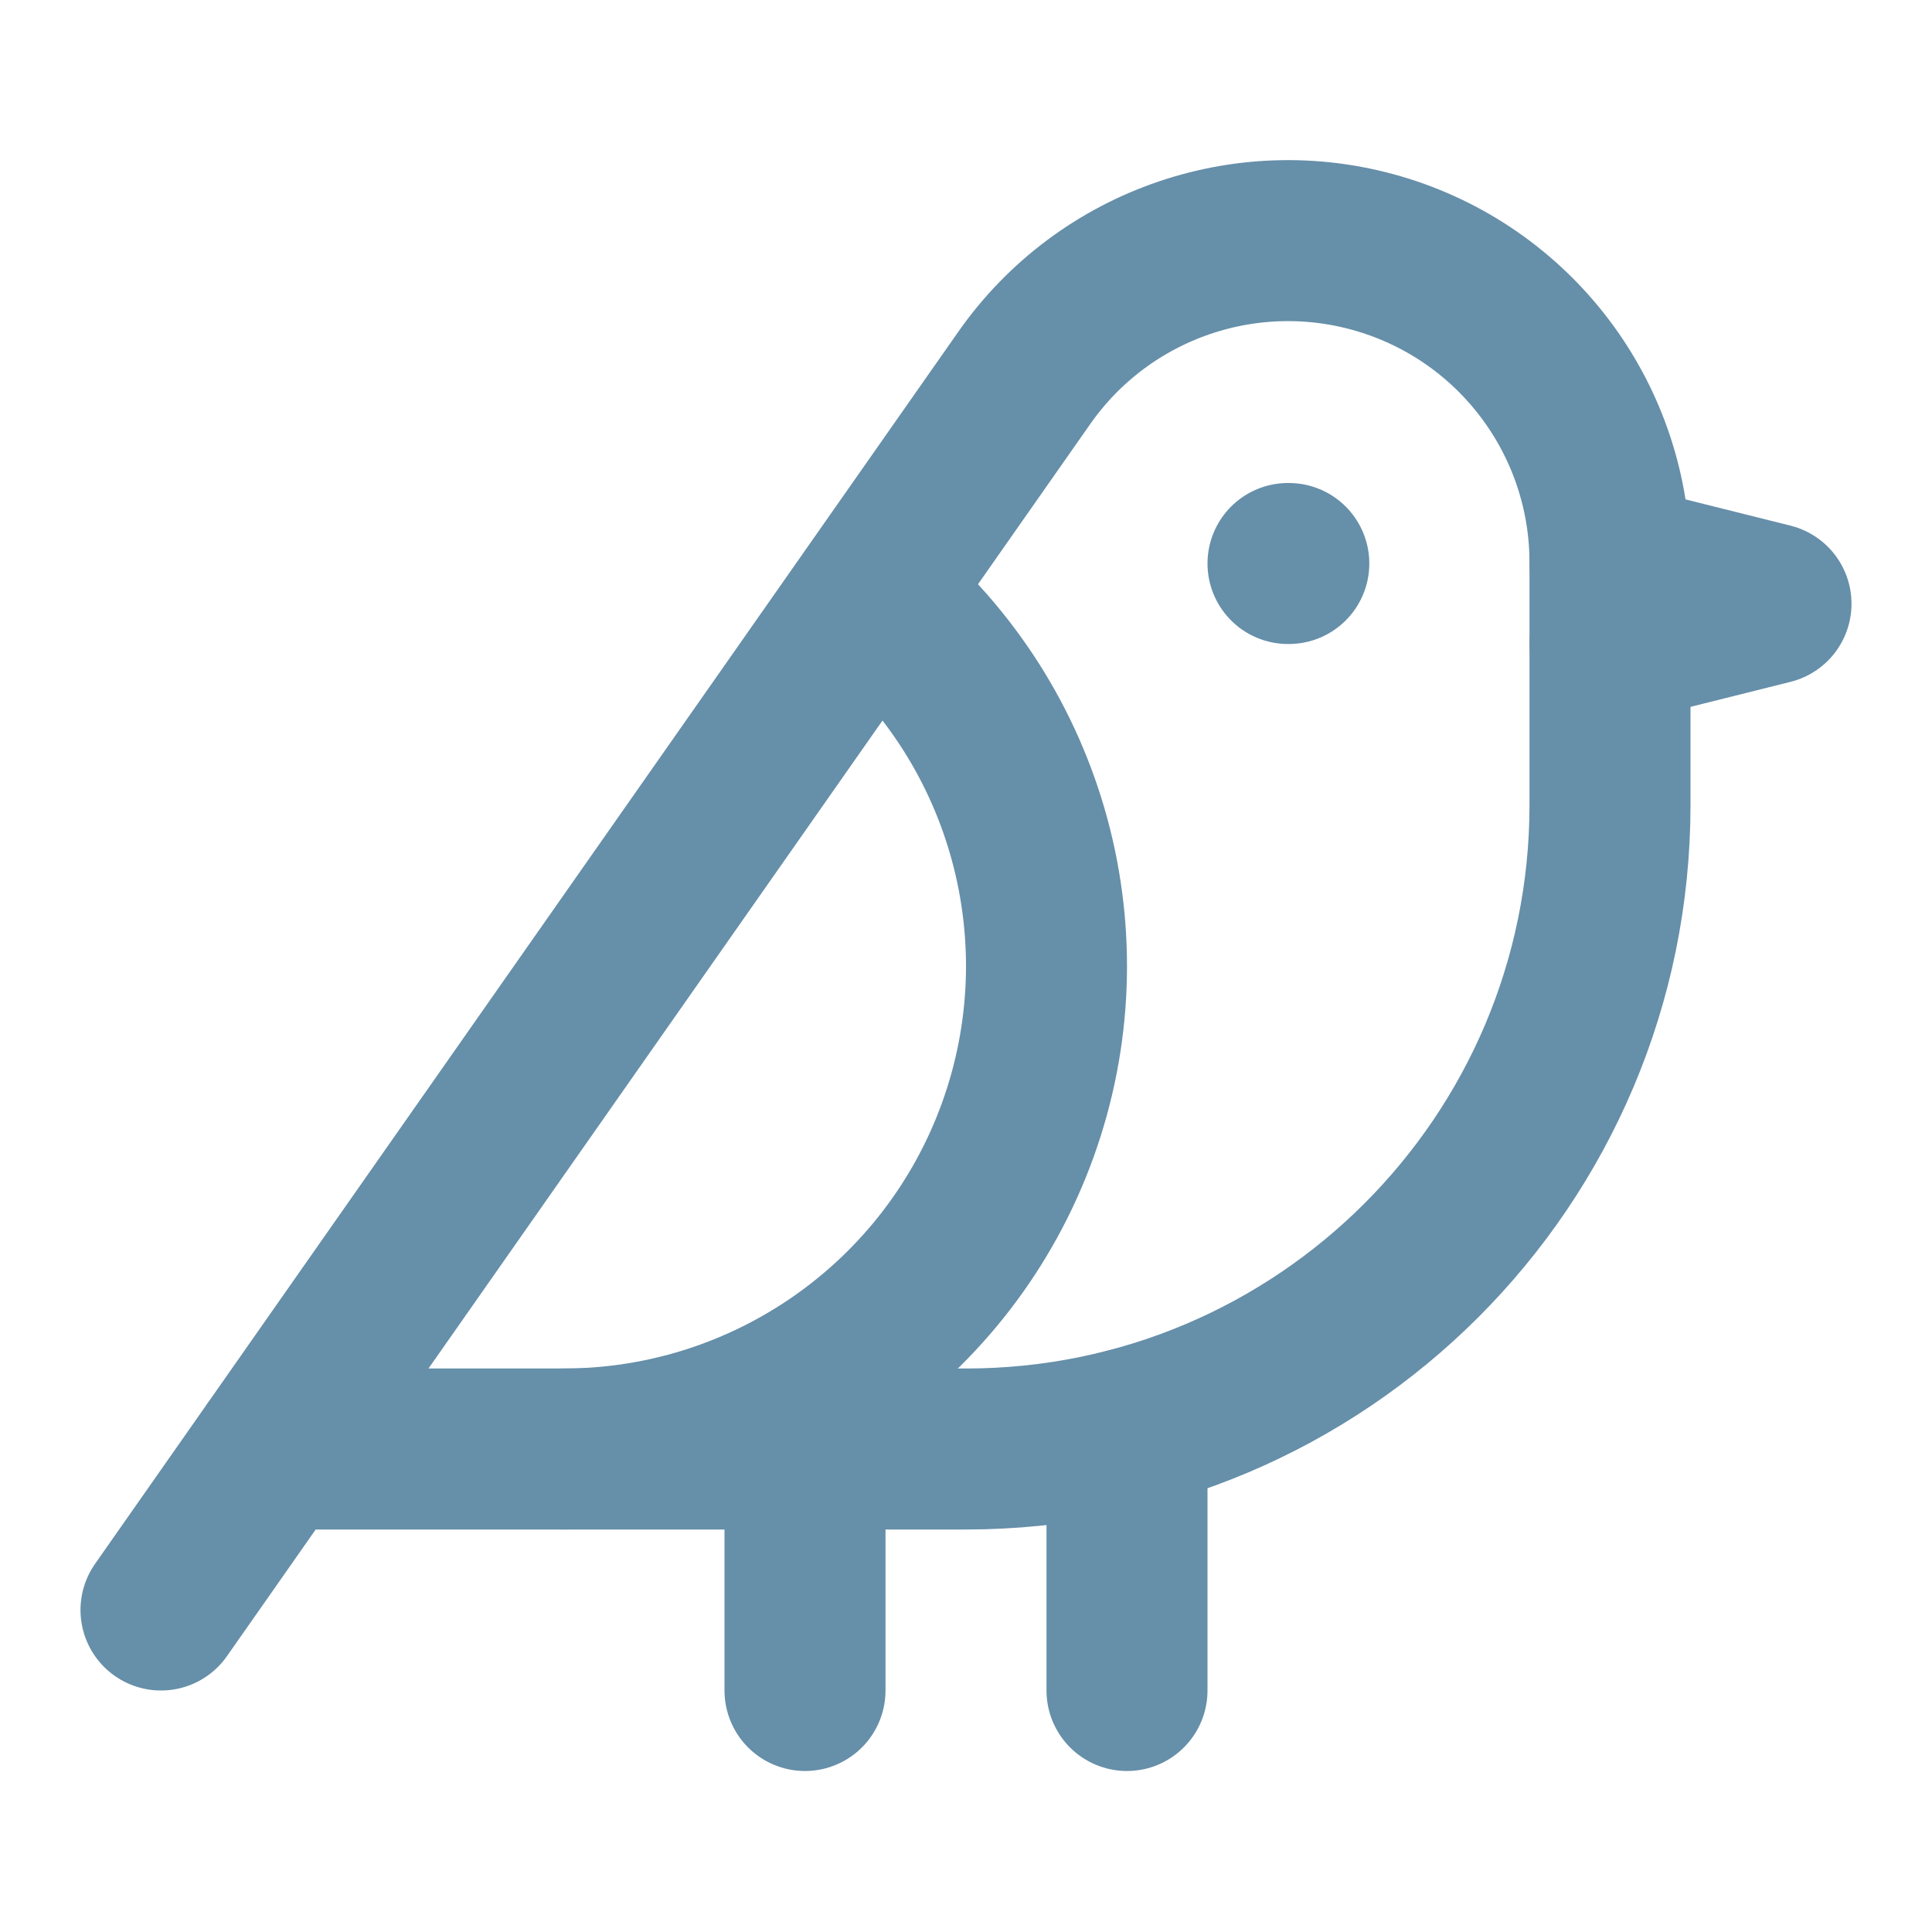
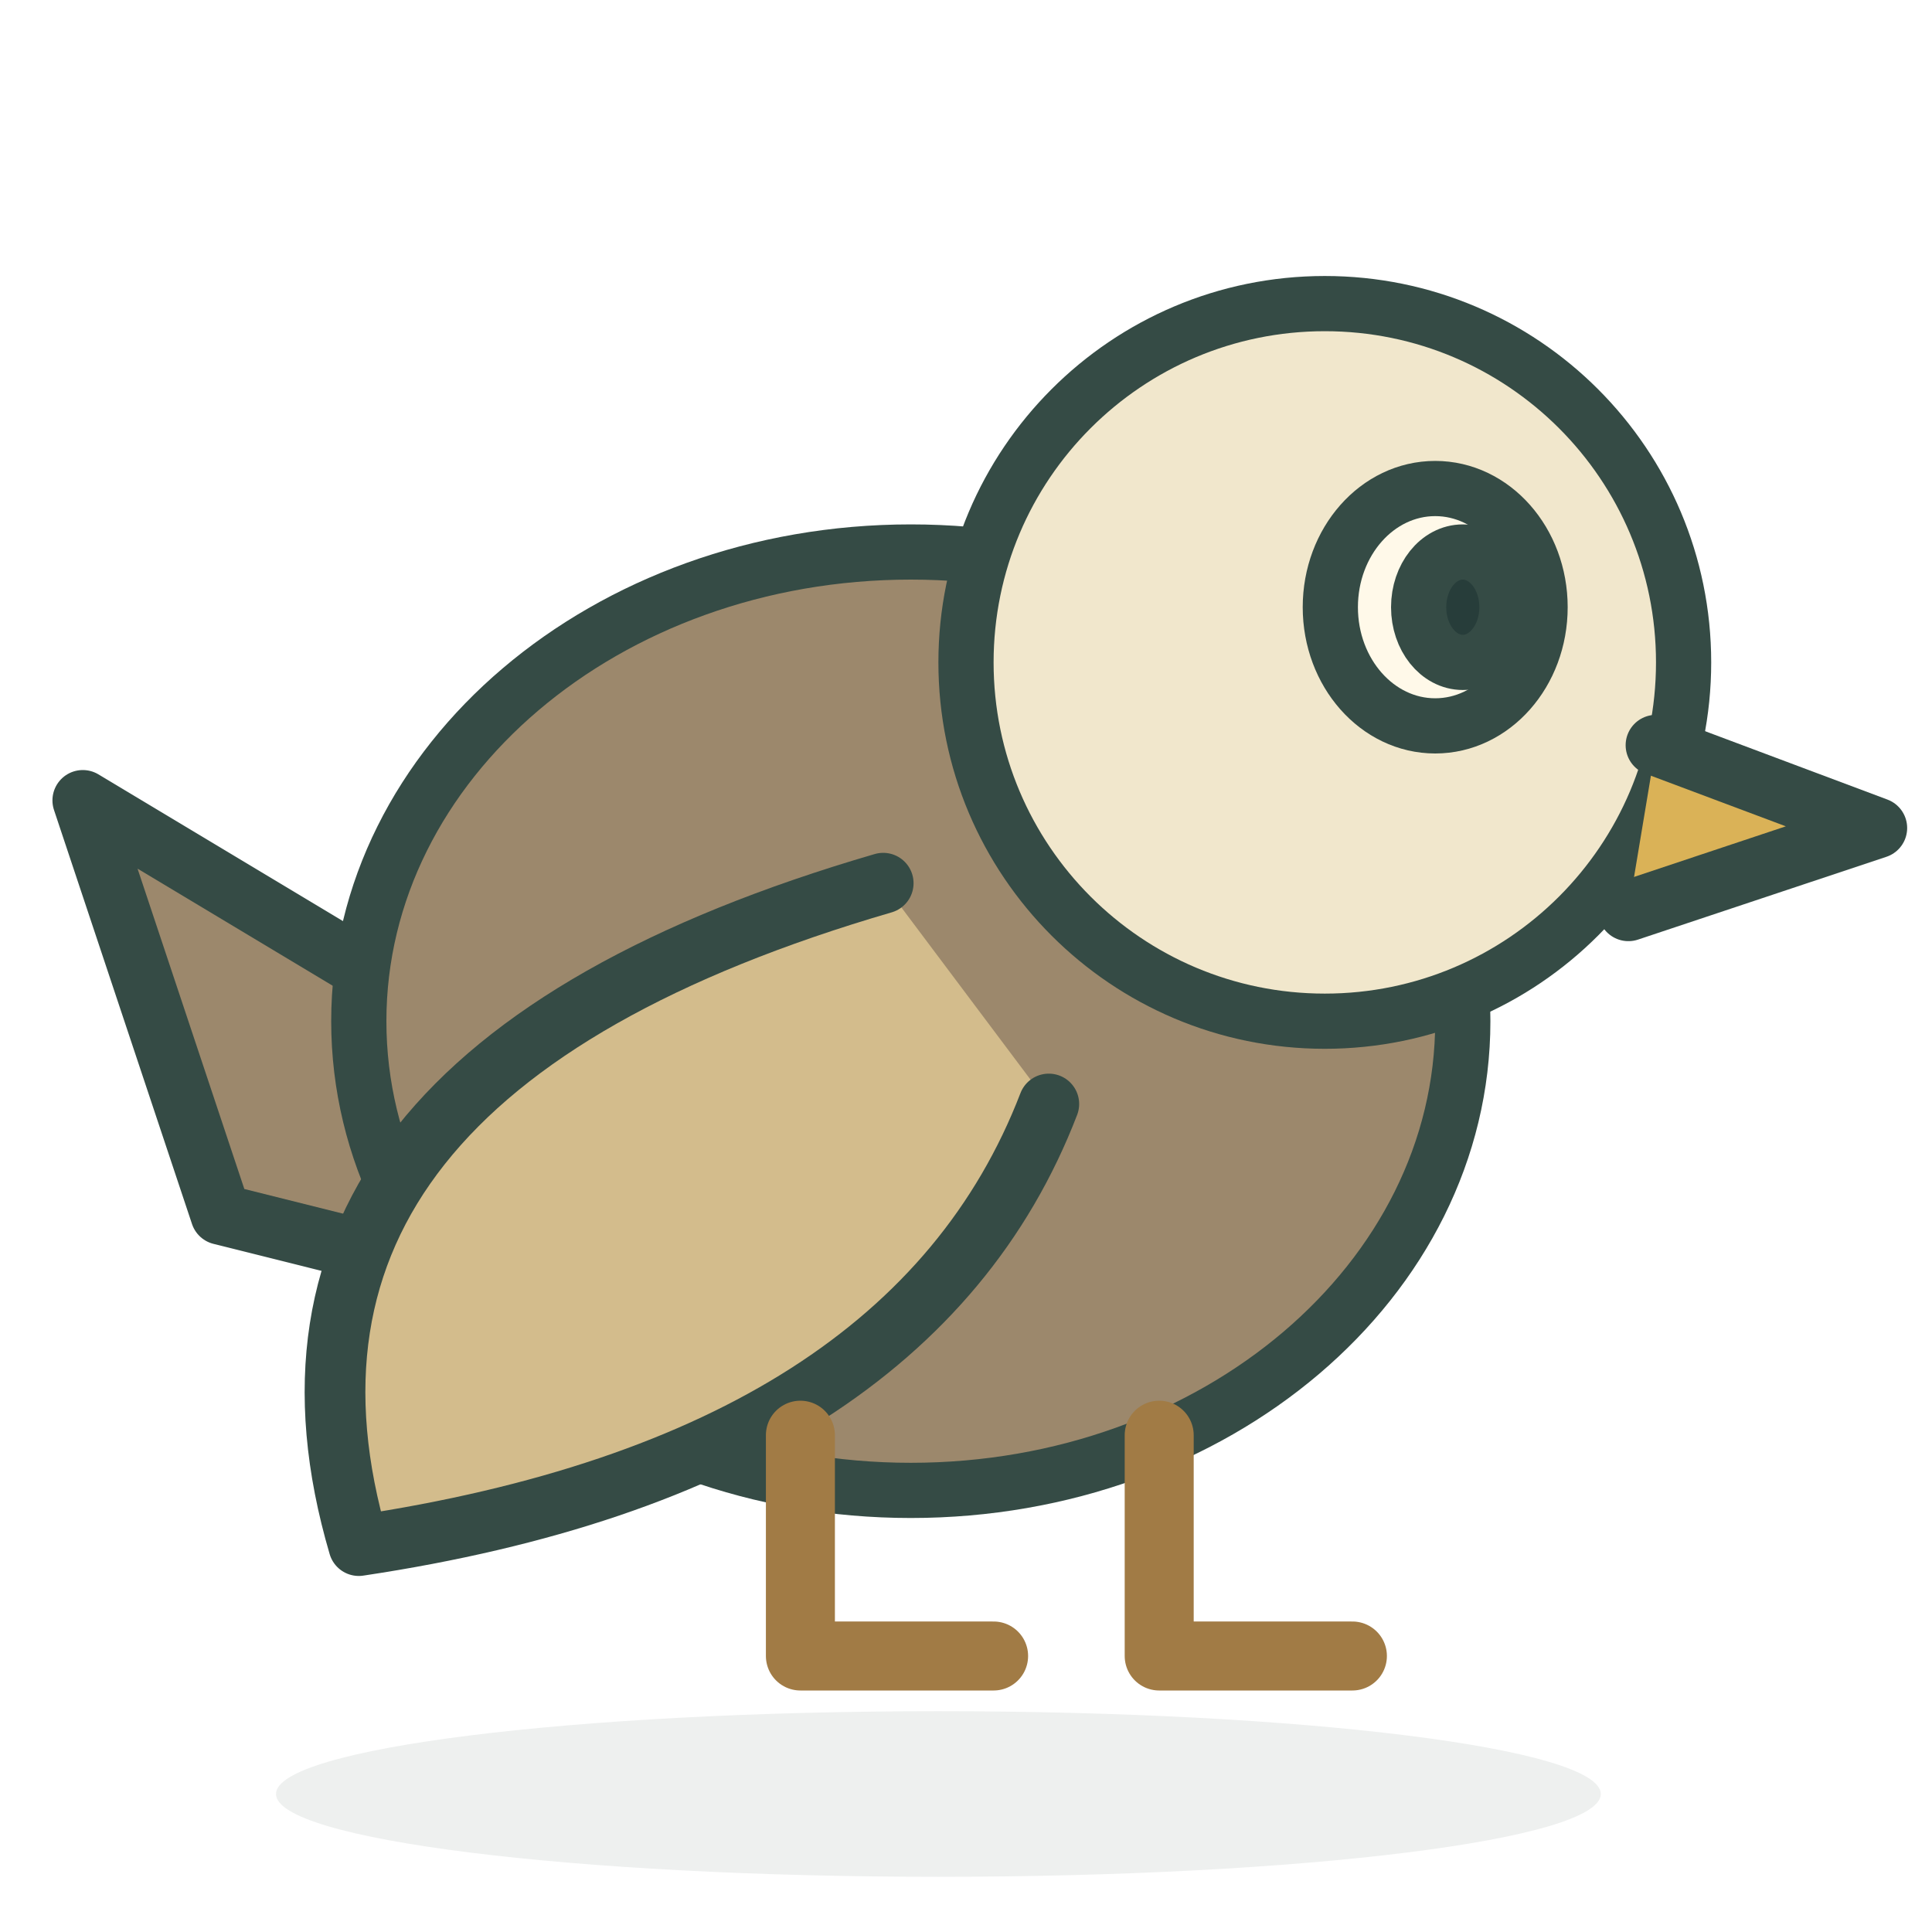
- <svg xmlns="http://www.w3.org/2000/svg" width="70" height="70" viewBox="0 0 24 24" fill="none" stroke="#668fa9" stroke-width="2" stroke-linecap="round" stroke-linejoin="round" class="lucide lucide-bird" aria-hidden="true">
-   <path d="M16 7h.01" />
-   <path d="M3.4 18H12a8 8 0 0 0 8-8V7a4 4 0 0 0-7.28-2.3L2 20" />
-   <path d="m20 7 2 .5-2 .5" />
-   <path d="M10 18v3" />
-   <path d="M14 17.75V21" />
-   <path d="M7 18a6 6 0 0 0 3.84-10.61" />
+ <svg xmlns="http://www.w3.org/2000/svg" viewBox="0 0 70 70">
+   <ellipse cx="34" cy="65" rx="24" ry="3" fill="#354b4515" />
+   <path d="M18 38L3 29L8 44L20 47" fill="#9c886c" stroke="#354b45" stroke-width="2.2" stroke-linecap="round" stroke-linejoin="round" />
+   <ellipse cx="33" cy="37" rx="20" ry="17" fill="#9c886c" stroke="#354b45" stroke-width="2" />
+   <path d="M32 32Q8 39 13 56Q33 53 38 40" fill="#d3bc8c" stroke="#354b45" stroke-width="2.2" stroke-linecap="round" stroke-linejoin="round" />
+   <ellipse cx="48" cy="24" rx="13" ry="13" fill="#f1e7cc" stroke="#354b45" stroke-width="2" />
+   <ellipse cx="52" cy="22" rx="3.8" ry="4.3" fill="#fff9e9" stroke="#354b45" stroke-width="2" />
+   <ellipse cx="53" cy="22" rx="1.6" ry="2" fill="#273d3a" stroke="#354b45" stroke-width="2" />
+   <path d="M60 27L68 30L59 33" fill="#dab257" stroke="#354b45" stroke-width="2.2" stroke-linecap="round" stroke-linejoin="round" />
+   <path d="M29 52v8h7M42 52v8h7" fill="none" stroke="#a17b45" stroke-width="2.5" stroke-linecap="round" stroke-linejoin="round" />
</svg>
